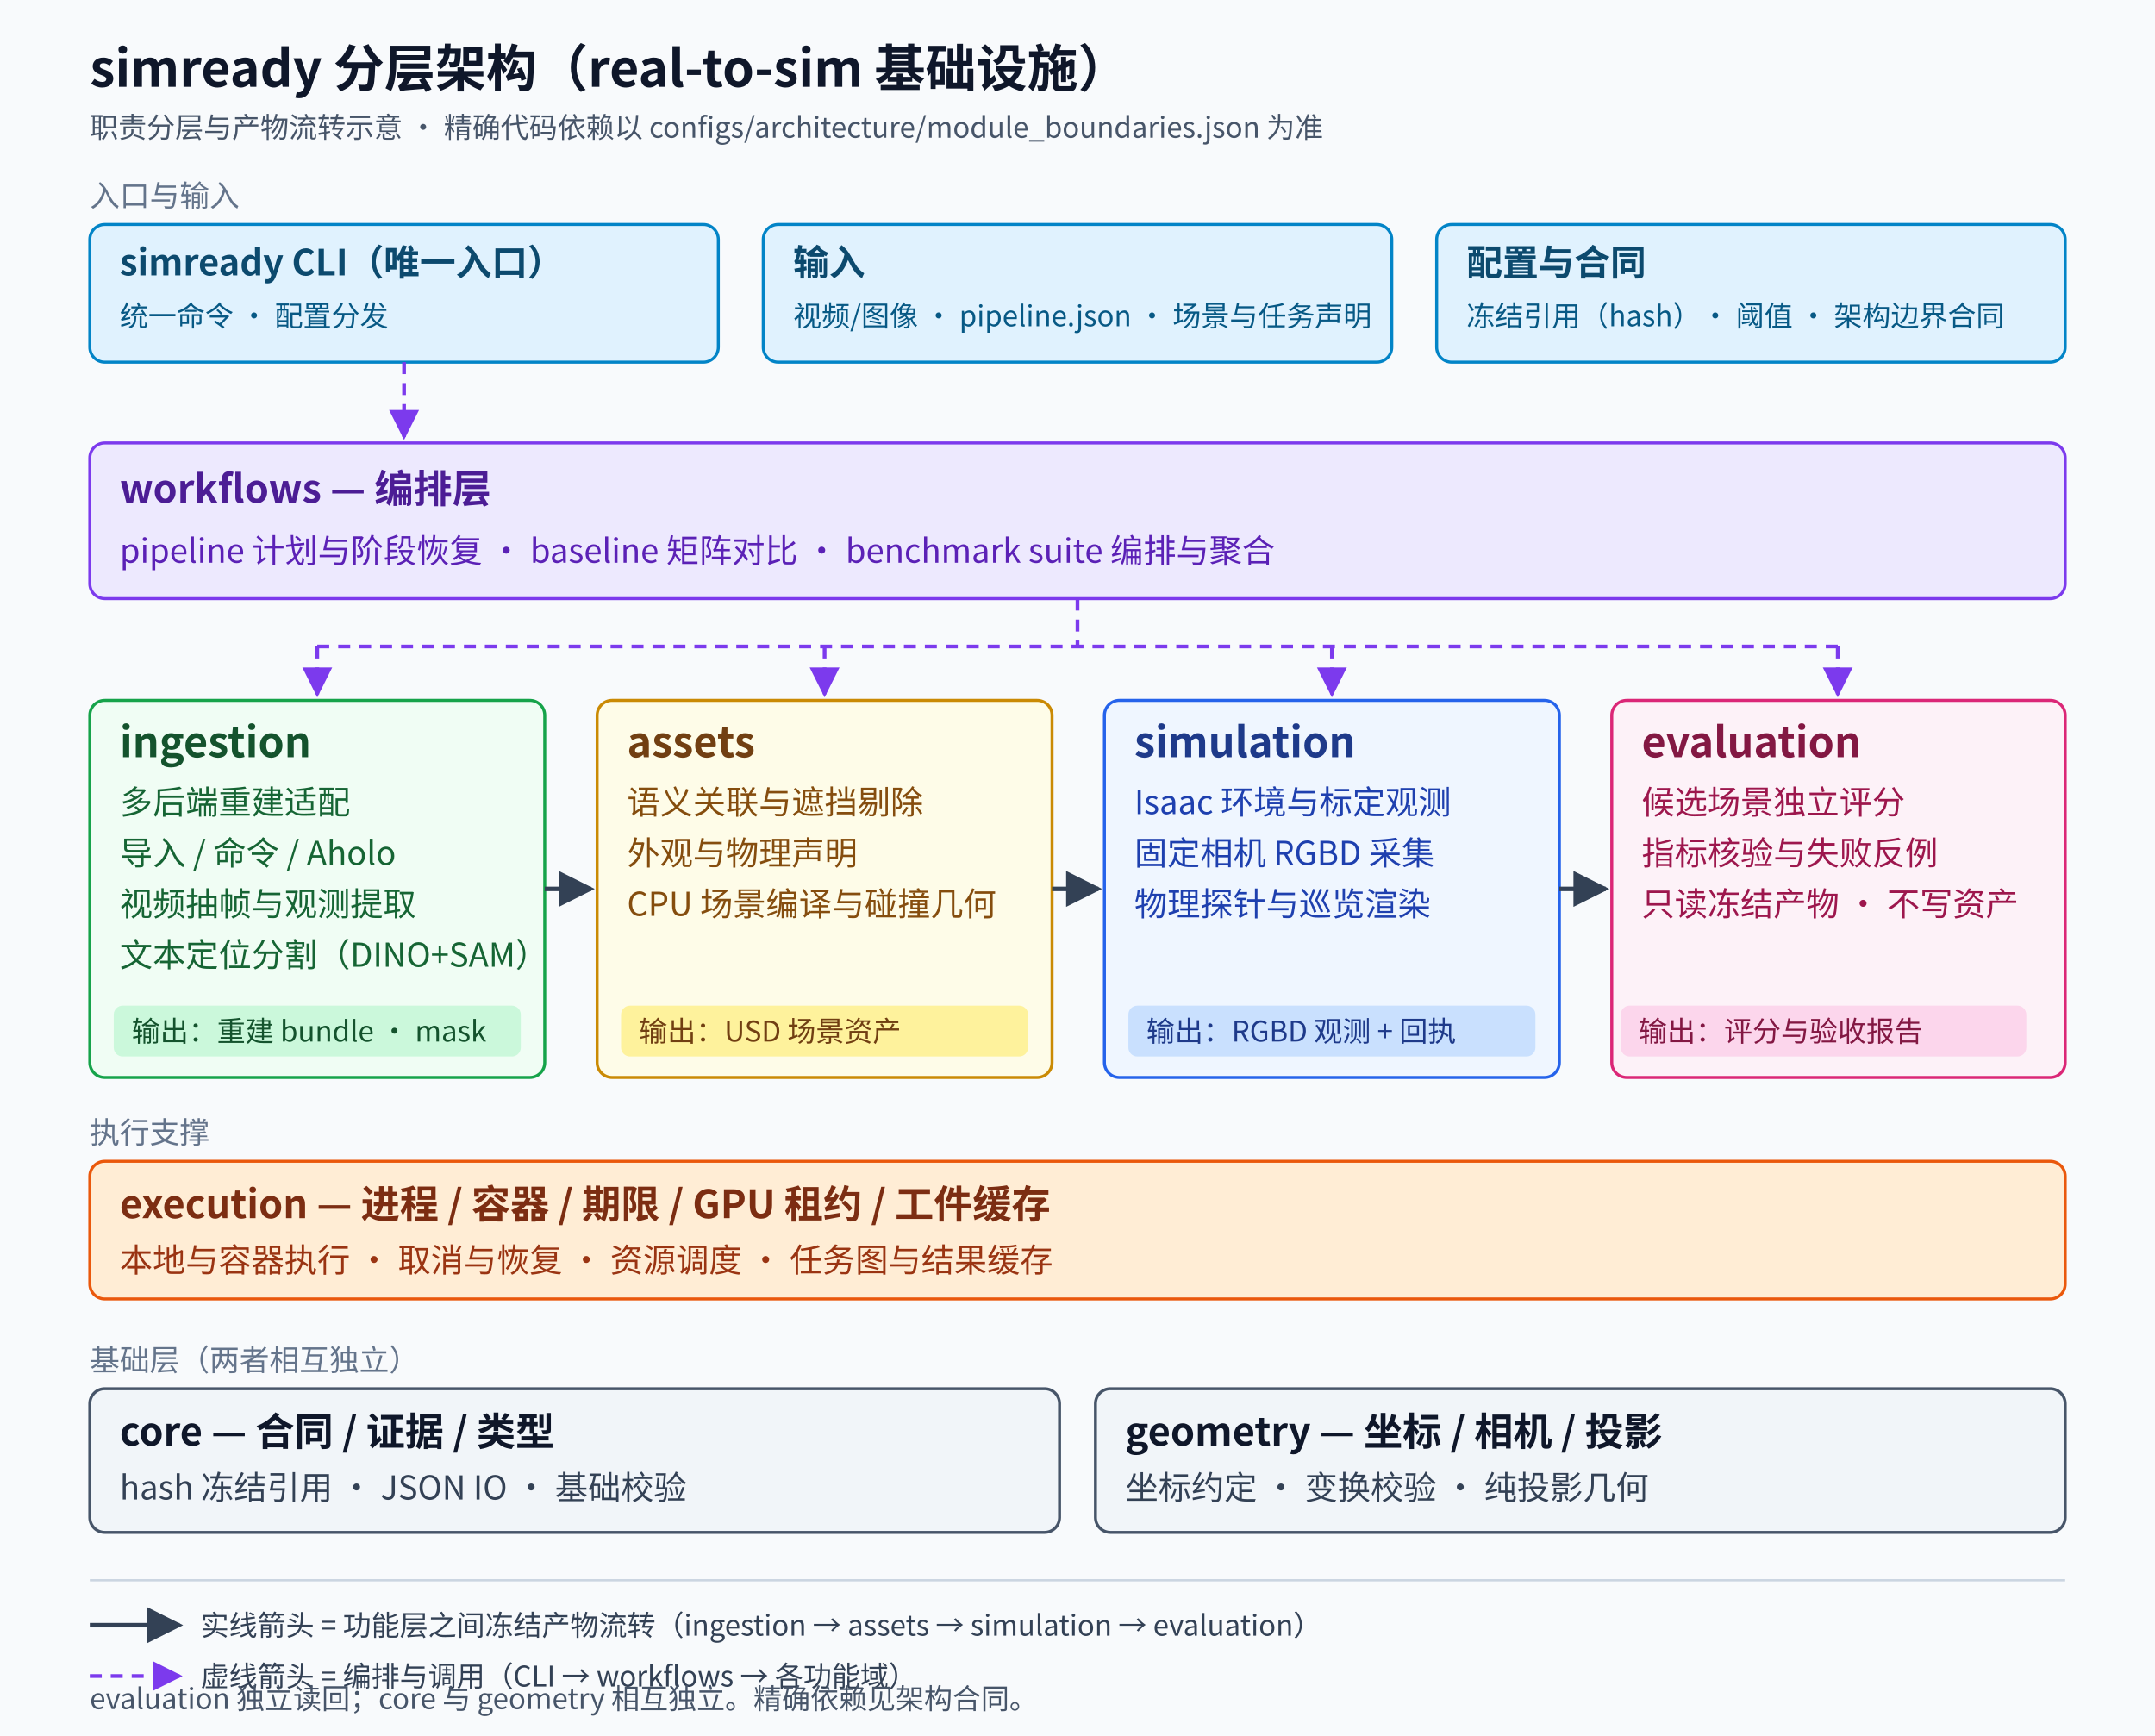
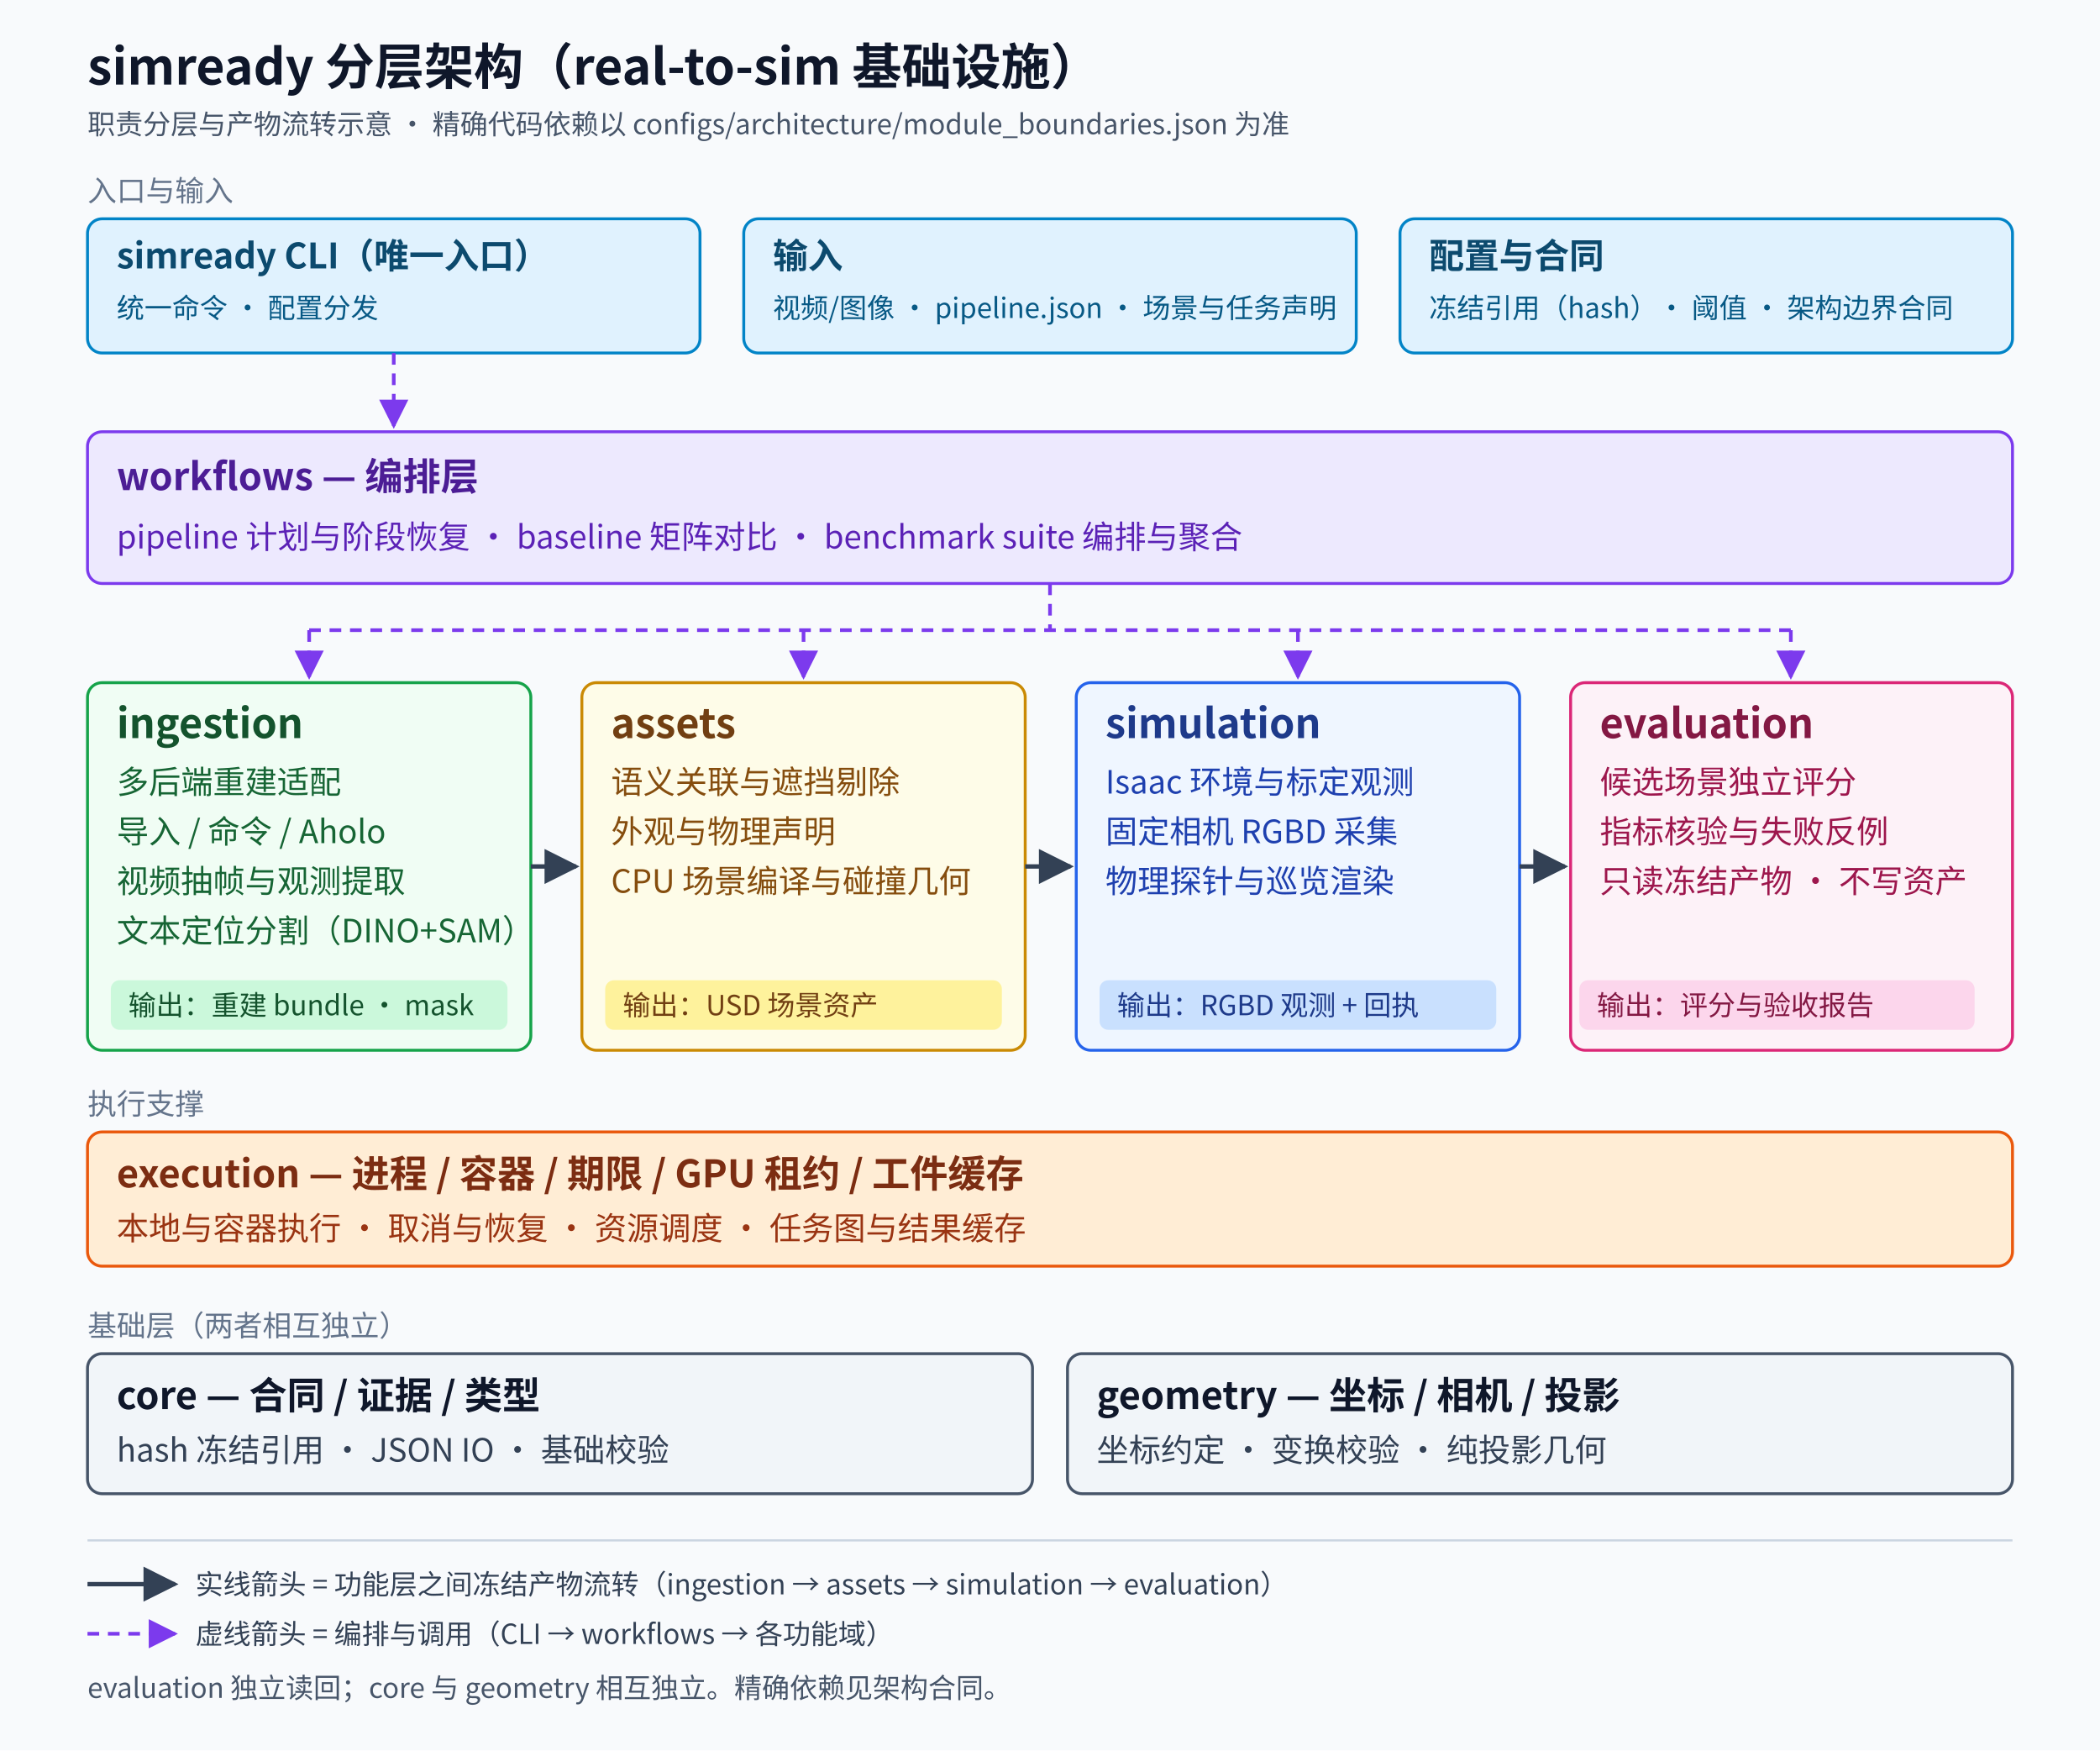
- <svg xmlns="http://www.w3.org/2000/svg" width="1440" height="1160" viewBox="0 0 1440 1160" font-family="'Noto Sans CJK SC','Noto Sans SC','PingFang SC','Microsoft YaHei',sans-serif">
+ <svg xmlns="http://www.w3.org/2000/svg" width="1440" height="1200" viewBox="0 0 1440 1200" font-family="'Noto Sans CJK SC','Noto Sans SC','PingFang SC','Microsoft YaHei',sans-serif">
  <defs>
    <marker id="arrow" viewBox="0 0 10 10" refX="9" refY="5" markerWidth="8" markerHeight="8" orient="auto-start-reverse">
      <path d="M 0 0 L 10 5 L 0 10 z" fill="#334155" />
    </marker>
    <marker id="arrowDash" viewBox="0 0 10 10" refX="9" refY="5" markerWidth="8" markerHeight="8" orient="auto-start-reverse">
      <path d="M 0 0 L 10 5 L 0 10 z" fill="#7c3aed" />
    </marker>
  </defs>
-   <rect width="1440" height="1160" fill="#f8fafc" />
+   <rect width="1440" height="1200" fill="#f8fafc" />
  <text x="60" y="58" font-size="34" font-weight="700" fill="#0f172a">simready 分层架构（real-to-sim 基础设施）</text>
  <text x="60" y="92" font-size="19" fill="#475569">职责分层与产物流转示意 · 精确代码依赖以 configs/architecture/module_boundaries.json 为准</text>
  <text x="60" y="138" font-size="20" fill="#64748b">入口与输入</text>
  <rect x="60" y="150" width="420" height="92" rx="10" fill="#e0f2fe" stroke="#0284c7" stroke-width="2" />
  <text x="80" y="184" font-size="24" font-weight="700" fill="#0c4a6e">simready CLI（唯一入口）</text>
  <text x="80" y="218" font-size="19" fill="#075985">统一命令 · 配置分发</text>
  <rect x="510" y="150" width="420" height="92" rx="10" fill="#e0f2fe" stroke="#0284c7" stroke-width="2" />
  <text x="530" y="184" font-size="24" font-weight="700" fill="#0c4a6e">输入</text>
  <text x="530" y="218" font-size="19" fill="#075985">视频/图像 · pipeline.json · 场景与任务声明</text>
  <rect x="960" y="150" width="420" height="92" rx="10" fill="#e0f2fe" stroke="#0284c7" stroke-width="2" />
  <text x="980" y="184" font-size="24" font-weight="700" fill="#0c4a6e">配置与合同</text>
  <text x="980" y="218" font-size="19" fill="#075985">冻结引用（hash）· 阈值 · 架构边界合同</text>
  <line x1="270" y1="242" x2="270" y2="292" stroke="#7c3aed" stroke-width="2.5" stroke-dasharray="8 6" marker-end="url(#arrowDash)" />
  <rect x="60" y="296" width="1320" height="104" rx="10" fill="#ede9fe" stroke="#7c3aed" stroke-width="2" />
  <text x="80" y="336" font-size="26" font-weight="700" fill="#4c1d95">workflows — 编排层</text>
  <text x="80" y="376" font-size="22" fill="#5b21b6">pipeline 计划与阶段恢复 · baseline 矩阵对比 · benchmark suite 编排与聚合</text>
  <line x1="720" y1="400" x2="720" y2="432" stroke="#7c3aed" stroke-width="2.5" stroke-dasharray="8 6" />
  <line x1="212" y1="432" x2="1228" y2="432" stroke="#7c3aed" stroke-width="2.5" stroke-dasharray="8 6" />
  <line x1="212" y1="432" x2="212" y2="464" stroke="#7c3aed" stroke-width="2.5" stroke-dasharray="8 6" marker-end="url(#arrowDash)" />
  <line x1="551" y1="432" x2="551" y2="464" stroke="#7c3aed" stroke-width="2.5" stroke-dasharray="8 6" marker-end="url(#arrowDash)" />
  <line x1="890" y1="432" x2="890" y2="464" stroke="#7c3aed" stroke-width="2.5" stroke-dasharray="8 6" marker-end="url(#arrowDash)" />
  <line x1="1228" y1="432" x2="1228" y2="464" stroke="#7c3aed" stroke-width="2.5" stroke-dasharray="8 6" marker-end="url(#arrowDash)" />
  <rect x="60" y="468" width="304" height="252" rx="10" fill="#f0fdf4" stroke="#16a34a" stroke-width="2" />
  <text x="80" y="506" font-size="28" font-weight="700" fill="#14532d">ingestion</text>
  <text x="80" y="544" font-size="22" fill="#166534">多后端重建适配</text>
  <text x="80" y="578" font-size="22" fill="#166534">导入 / 命令 / Aholo</text>
  <text x="80" y="612" font-size="22" fill="#166534">视频抽帧与观测提取</text>
  <text x="80" y="646" font-size="22" fill="#166534">文本定位分割（DINO+SAM）</text>
  <rect x="76" y="672" width="272" height="34" rx="6" fill="#bbf7d0" opacity="0.7" />
  <text x="88" y="696" font-size="19" fill="#14532d">输出：重建 bundle · mask</text>
  <rect x="399" y="468" width="304" height="252" rx="10" fill="#fefce8" stroke="#ca8a04" stroke-width="2" />
  <text x="419" y="506" font-size="28" font-weight="700" fill="#713f12">assets</text>
  <text x="419" y="544" font-size="22" fill="#854d0e">语义关联与遮挡剔除</text>
  <text x="419" y="578" font-size="22" fill="#854d0e">外观与物理声明</text>
  <text x="419" y="612" font-size="22" fill="#854d0e">CPU 场景编译与碰撞几何</text>
  <rect x="415" y="672" width="272" height="34" rx="6" fill="#fef08a" opacity="0.8" />
  <text x="427" y="696" font-size="19" fill="#713f12">输出：USD 场景资产</text>
  <rect x="738" y="468" width="304" height="252" rx="10" fill="#eff6ff" stroke="#2563eb" stroke-width="2" />
  <text x="758" y="506" font-size="28" font-weight="700" fill="#1e3a8a">simulation</text>
  <text x="758" y="544" font-size="22" fill="#1e40af">Isaac 环境与标定观测</text>
  <text x="758" y="578" font-size="22" fill="#1e40af">固定相机 RGBD 采集</text>
  <text x="758" y="612" font-size="22" fill="#1e40af">物理探针与巡览渲染</text>
  <rect x="754" y="672" width="272" height="34" rx="6" fill="#bfdbfe" opacity="0.8" />
  <text x="766" y="696" font-size="19" fill="#1e3a8a">输出：RGBD 观测 + 回执</text>
  <rect x="1077" y="468" width="303" height="252" rx="10" fill="#fdf2f8" stroke="#db2777" stroke-width="2" />
  <text x="1097" y="506" font-size="28" font-weight="700" fill="#831843">evaluation</text>
  <text x="1097" y="544" font-size="22" fill="#9d174d">候选场景独立评分</text>
  <text x="1097" y="578" font-size="22" fill="#9d174d">指标核验与失败反例</text>
  <text x="1097" y="612" font-size="22" fill="#9d174d">只读冻结产物 · 不写资产</text>
  <rect x="1083" y="672" width="271" height="34" rx="6" fill="#fbcfe8" opacity="0.8" />
  <text x="1095" y="696" font-size="19" fill="#831843">输出：评分与验收报告</text>
  <line x1="364" y1="594" x2="395" y2="594" stroke="#334155" stroke-width="3" marker-end="url(#arrow)" />
  <line x1="703" y1="594" x2="734" y2="594" stroke="#334155" stroke-width="3" marker-end="url(#arrow)" />
  <line x1="1042" y1="594" x2="1073" y2="594" stroke="#334155" stroke-width="3" marker-end="url(#arrow)" />
  <text x="60" y="764" font-size="20" fill="#64748b">执行支撑</text>
  <rect x="60" y="776" width="1320" height="92" rx="10" fill="#ffedd5" stroke="#ea580c" stroke-width="2" />
  <text x="80" y="814" font-size="26" font-weight="700" fill="#7c2d12">execution — 进程 / 容器 / 期限 / GPU 租约 / 工件缓存</text>
  <text x="80" y="850" font-size="22" fill="#9a3412">本地与容器执行 · 取消与恢复 · 资源调度 · 任务图与结果缓存</text>
  <text x="60" y="916" font-size="20" fill="#64748b">基础层（两者相互独立）</text>
  <rect x="60" y="928" width="648" height="96" rx="10" fill="#f1f5f9" stroke="#475569" stroke-width="2" />
  <text x="80" y="966" font-size="26" font-weight="700" fill="#0f172a">core — 合同 / 证据 / 类型</text>
  <text x="80" y="1002" font-size="22" fill="#334155">hash 冻结引用 · JSON IO · 基础校验</text>
  <rect x="732" y="928" width="648" height="96" rx="10" fill="#f1f5f9" stroke="#475569" stroke-width="2" />
  <text x="752" y="966" font-size="26" font-weight="700" fill="#0f172a">geometry — 坐标 / 相机 / 投影</text>
  <text x="752" y="1002" font-size="22" fill="#334155">坐标约定 · 变换校验 · 纯投影几何</text>
  <line x1="60" y1="1056" x2="1380" y2="1056" stroke="#cbd5e1" stroke-width="1.5" />
  <line x1="60" y1="1086" x2="120" y2="1086" stroke="#334155" stroke-width="3" marker-end="url(#arrow)" />
  <text x="134" y="1093" font-size="19" fill="#334155">实线箭头 = 功能层之间冻结产物流转（ingestion → assets → simulation → evaluation）</text>
  <line x1="60" y1="1120" x2="120" y2="1120" stroke="#7c3aed" stroke-width="2.5" stroke-dasharray="8 6" marker-end="url(#arrowDash)" />
  <text x="134" y="1127" font-size="19" fill="#334155">虚线箭头 = 编排与调用（CLI → workflows → 各功能域）</text>
-   <text x="60" y="1142" font-size="19" fill="#475569">evaluation 独立读回；core 与 geometry 相互独立。精确依赖见架构合同。</text>
+   <text x="60" y="1164" font-size="19" fill="#475569">evaluation 独立读回；core 与 geometry 相互独立。精确依赖见架构合同。</text>
</svg>
